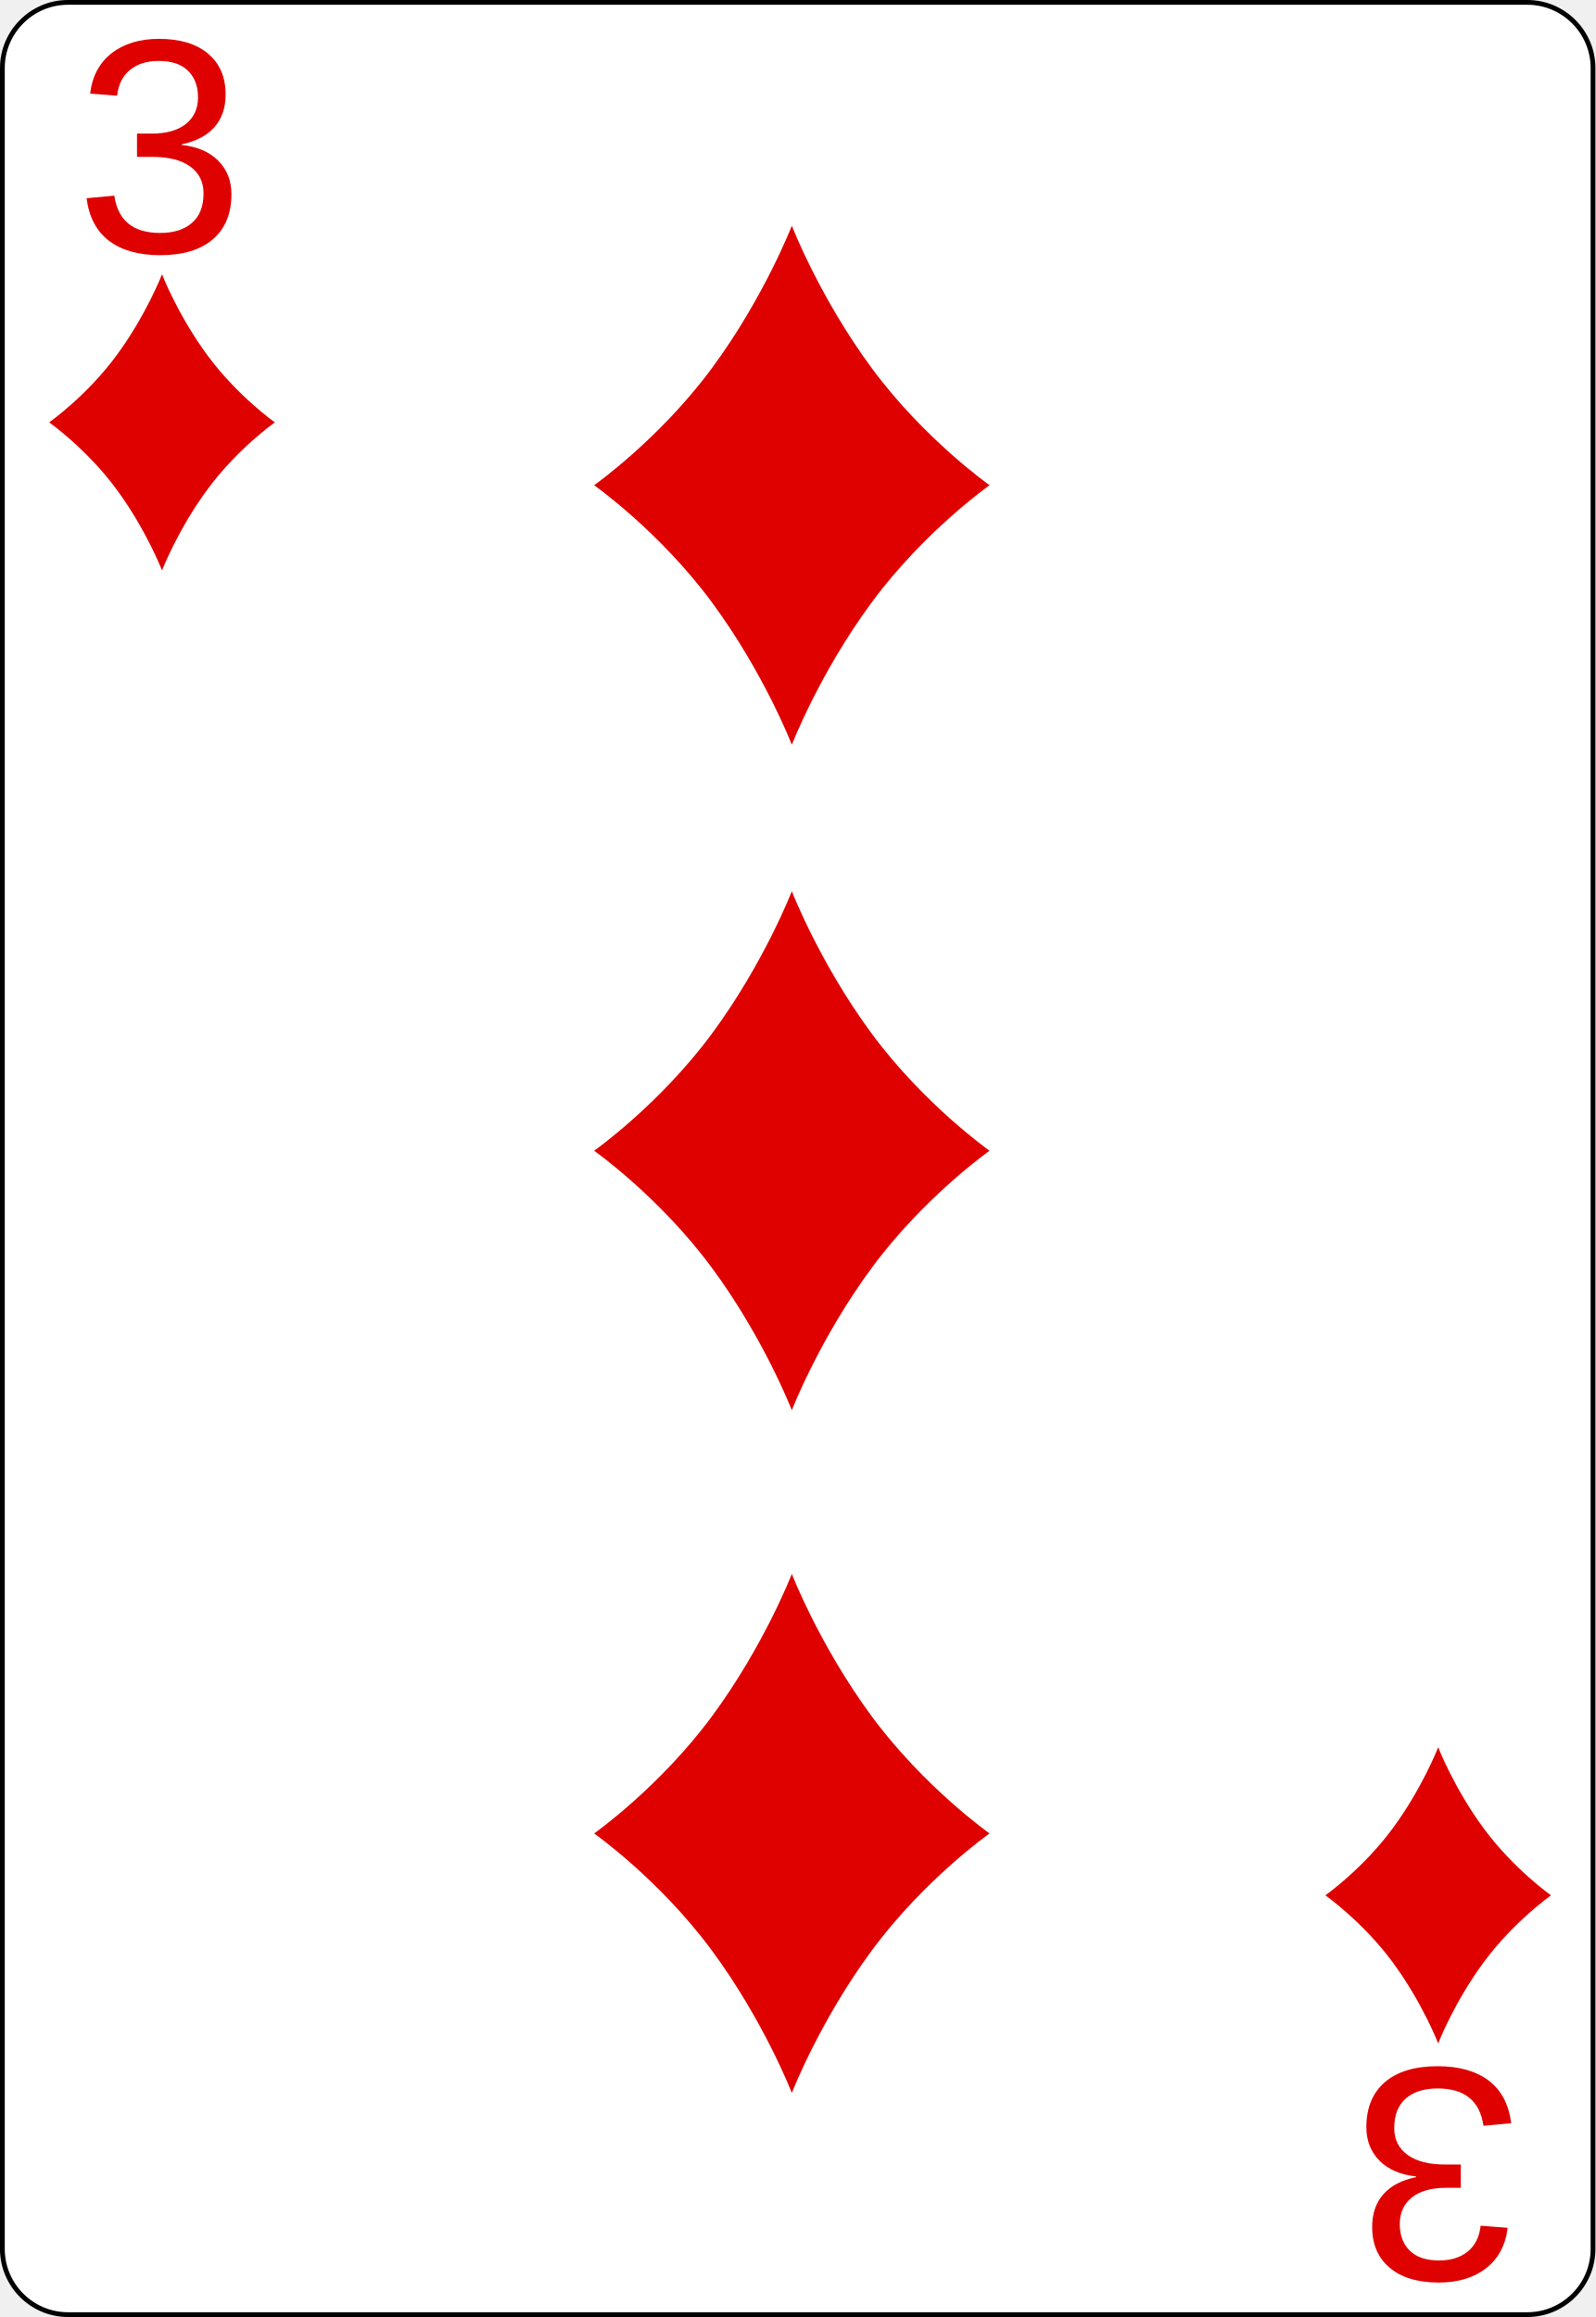
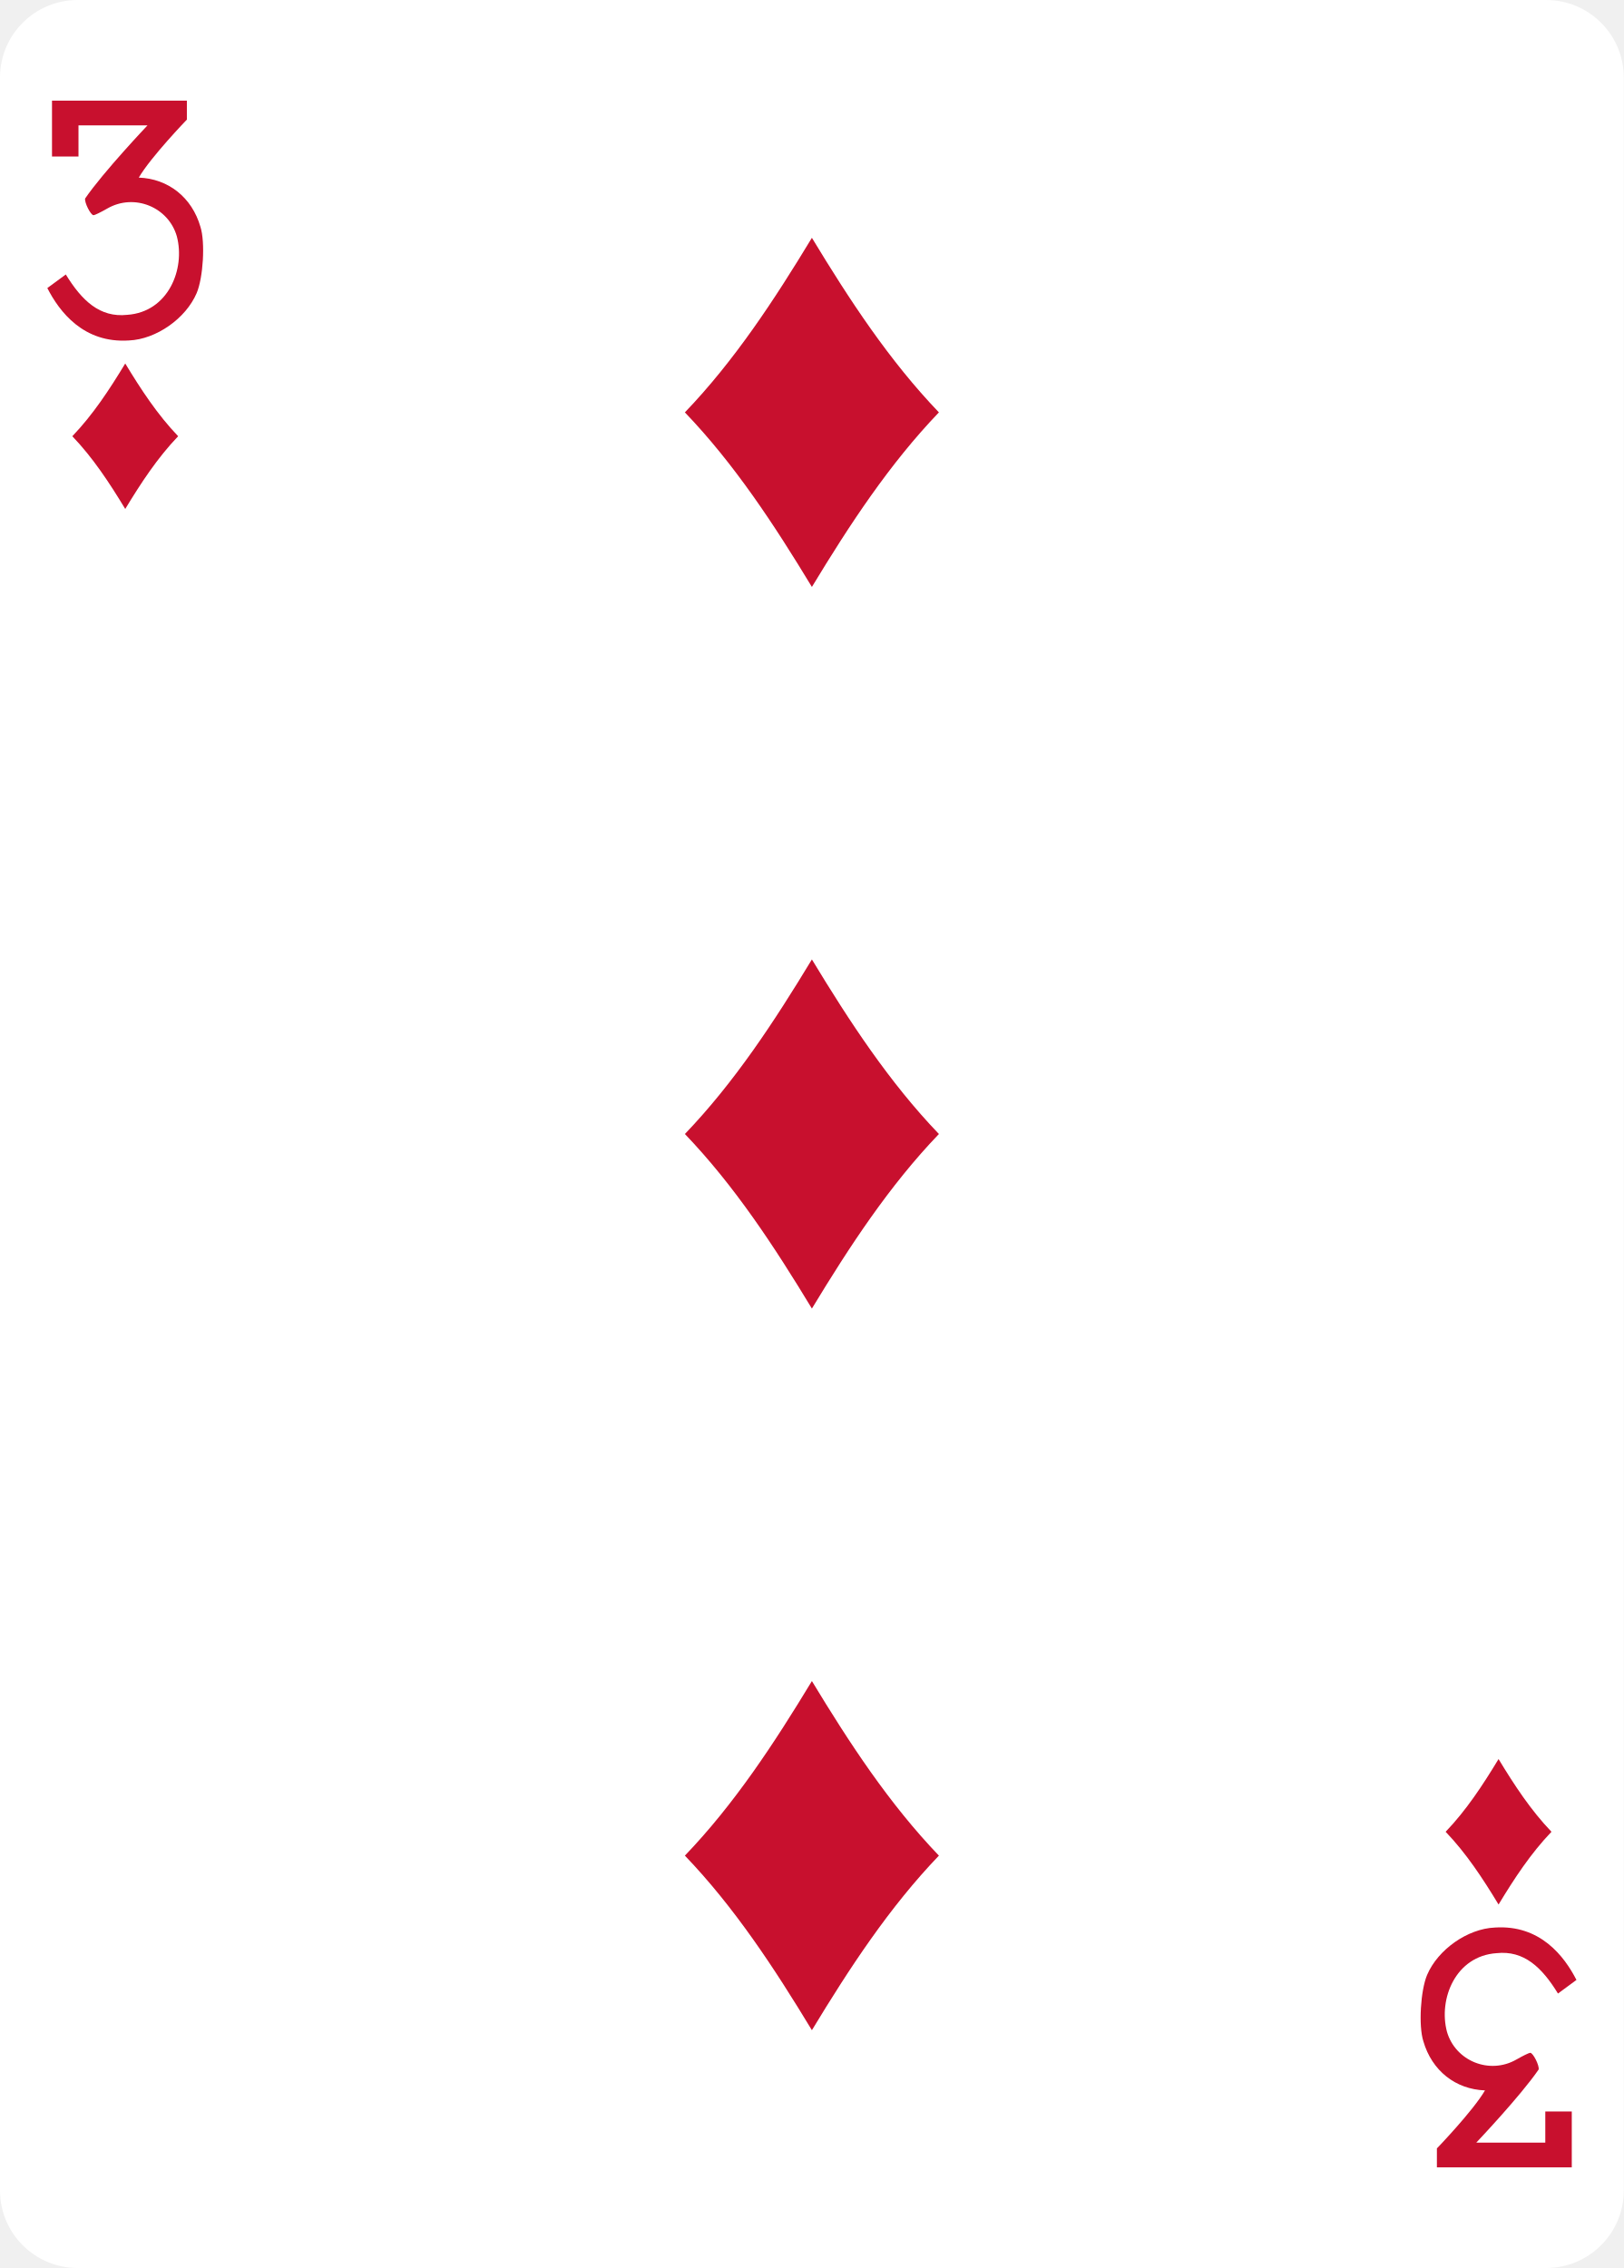
- <svg xmlns="http://www.w3.org/2000/svg" xmlns:xlink="http://www.w3.org/1999/xlink" width="167.087pt" height="242.667pt" viewBox="0 0 167.087 242.667" xml:space="preserve" id="svg2" version="1.1">
-   <defs id="defs41">
-     <radialGradient xlink:href="#linearGradient3773" id="radialGradient3781" cx="-0.158" cy="-8.835" fx="-0.158" fy="-8.835" r="8" gradientTransform="matrix(-1.584269,-0.02349808,0.03071979,-2.477574,-0.2485638,-26.71351)" gradientUnits="userSpaceOnUse" />
-     <linearGradient id="linearGradient3773">
-       <stop style="stop-color:#000000;stop-opacity:1;" offset="0" id="stop3775" />
-       <stop style="stop-color:#000000;stop-opacity:0.649;" offset="1" id="stop3777" />
-     </linearGradient>
-     <radialGradient xlink:href="#linearGradient3773" id="radialGradient3957" cx="-0.158" cy="-8.835" fx="-0.158" fy="-8.835" r="8" gradientTransform="matrix(-1.584269,-0.02349808,0.03071979,-2.477574,-0.2485638,-26.71351)" gradientUnits="userSpaceOnUse" />
-     <linearGradient id="linearGradient3959">
-       <stop style="stop-color:#000000;stop-opacity:1;" offset="0" id="stop3961" />
-       <stop style="stop-color:#000000;stop-opacity:0.649;" offset="1" id="stop3963" />
-     </linearGradient>
-     <radialGradient r="81.903" fy="509.476" fx="168.025" cy="509.476" cx="168.025" gradientTransform="matrix(1.25656,-0.7774064,0.3366382,0.5361257,-221.2021,359.2426)" gradientUnits="userSpaceOnUse" id="radialGradient3975" xlink:href="#linearGradient3784-4" />
-     <linearGradient id="linearGradient3784-4">
-       <stop style="stop-color:#ffffff;stop-opacity:0.435;" offset="0" id="stop3786-8" />
-       <stop style="stop-color:#000000;stop-opacity:0;" offset="1" id="stop3788-6" />
-     </linearGradient>
-     <radialGradient xlink:href="#linearGradient3784-4-5" id="radialGradient3929" gradientUnits="userSpaceOnUse" gradientTransform="matrix(1.25656,-0.7774064,0.3366382,0.5361257,-221.2021,359.2426)" cx="168.025" cy="509.476" fx="168.025" fy="509.476" r="81.903" />
-     <linearGradient id="linearGradient3784-4-5">
-       <stop style="stop-color:#ffffff;stop-opacity:0.489;" offset="0" id="stop3786-8-0" />
-       <stop style="stop-color:#000000;stop-opacity:0;" offset="1" id="stop3788-6-3" />
-     </linearGradient>
-     <radialGradient xlink:href="#linearGradient3784-4-1" id="radialGradient3927" gradientUnits="userSpaceOnUse" gradientTransform="matrix(1.25656,-0.7774064,0.3366382,0.5361257,-221.2021,359.2426)" cx="168.025" cy="509.476" fx="168.025" fy="509.476" r="81.903" />
-     <linearGradient id="linearGradient3784-4-1">
-       <stop style="stop-color:#ffffff;stop-opacity:0.237;" offset="0" id="stop3786-8-03" />
-       <stop style="stop-color:#000000;stop-opacity:0;" offset="1" id="stop3788-6-6" />
-     </linearGradient>
-     <linearGradient id="linearGradient3768">
-       <stop style="stop-color:#df0000;stop-opacity:1;" offset="0" id="stop3770" />
-       <stop style="stop-color:#df0000;stop-opacity:0.672;" offset="1" id="stop3772" />
-     </linearGradient>
-     <linearGradient id="linearGradient3784-4-6">
-       <stop style="stop-color:#ffffff;stop-opacity:0.313;" offset="0" id="stop3786-8-8" />
-       <stop style="stop-color:#000000;stop-opacity:0;" offset="1" id="stop3788-6-8" />
-     </linearGradient>
-     <radialGradient r="81.903" fy="492.632" fx="159.354" cy="492.632" cx="159.354" gradientTransform="matrix(1.089478,-0.715138,0.4464527,0.6562658,-244.9333,290.9185)" gradientUnits="userSpaceOnUse" id="radialGradient4013-8" xlink:href="#linearGradient3784-4-2" />
-     <linearGradient id="linearGradient3784-4-2">
-       <stop style="stop-color:#ffffff;stop-opacity:0.29;" offset="0" id="stop3786-8-1" />
-       <stop style="stop-color:#000000;stop-opacity:0;" offset="1" id="stop3788-6-5" />
-     </linearGradient>
-     <linearGradient id="linearGradient2984">
-       <stop style="stop-color:#df0000;stop-opacity:1;" offset="0" id="stop2986" />
-       <stop style="stop-color:#df0000;stop-opacity:0.641;" offset="1" id="stop2988" />
-     </linearGradient>
-     <linearGradient id="linearGradient3784-4-4">
-       <stop style="stop-color:#ffffff;stop-opacity:0.435;" offset="0" id="stop3786-8-8-2" />
-       <stop style="stop-color:#000000;stop-opacity:0;" offset="1" id="stop3788-6-1" />
-     </linearGradient>
-     <radialGradient r="81.903" fy="511.223" fx="171.487" cy="511.223" cx="171.487" gradientTransform="matrix(1.152989,-0.6739155,0.3948202,0.6754904,-233.6326,270.4008)" gradientUnits="userSpaceOnUse" id="radialGradient3100" xlink:href="#linearGradient3784-4-4" />
-     <radialGradient xlink:href="#linearGradient2984" id="radialGradient3137" gradientUnits="userSpaceOnUse" gradientTransform="matrix(-1.122416,0.00551393,-0.00908973,-1.85031,-0.0293938,-10.2277)" cx="1.6632675e-13" cy="-3.234" fx="1.6632675e-13" fy="-3.234" r="8" />
-   </defs>
-   <g id="Layer_x0020_1" style="fill-rule:nonzero;clip-rule:nonzero;stroke:#000000;stroke-miterlimit:4;">
-     <path style="fill:#FFFFFF;stroke-width:0.5;" d="M166.837,235.548c0,3.777-3.087,6.869-6.871,6.869H7.111c-3.775,0-6.861-3.092-6.861-6.869V7.12C0.25,3.343,3.336,0.25,7.111,0.25h152.855    c3.784,0,6.871,3.093,6.871,6.87v228.428z" id="path5" />
-     <g style="stroke:none;" id="g7">
-       <g id="g9">
- 				
- 			</g>
-     </g>
-     <g id="g15">
- 			
- 		</g>
-     <g id="g19">
- 			
- 		</g>
-     <g style="stroke:none;" id="g23">
-       <g id="g25">
- 				
- 			</g>
-     </g>
-     <g style="stroke:none;" id="g31">
-       <g id="g33">
- 				
- 			</g>
+ <svg xmlns="http://www.w3.org/2000/svg" width="63mm" height="88mm" viewBox="0 0 238.111 332.599" version="1.1" id="svg8">
+   <defs id="defs2" />
+   <g id="layer1" transform="translate(840.3821,-1075.635)">
+     <g transform="matrix(1.06667,0,0,1.06667,-1897.97,1108.11)" id="DIAMOND-3">
+       <rect y="-30.445" x="991.486" height="311.811" width="223.228" id="rect6554-0" style="display:inline;fill:#ffffff;fill-opacity:1;stroke:none;stroke-width:1.001;stroke-miterlimit:4;stroke-dasharray:none;stroke-opacity:1" rx="10.678" ry="10.664" />
+       <path style="display:inline;opacity:1;fill:#c8102e;fill-opacity:1" d="m 1103.1,50.25 c -5.186,-8.565 -10.643,-16.889 -17.461,-24 6.819,-7.111 12.275,-15.435 17.461,-24 5.186,8.565 10.642,16.889 17.461,24 -6.819,7.111 -12.275,15.435 -17.461,24 z" id="path6584-3" />
+       <path id="path6586-2" d="m 1008.703,39.528 c -2.161,-3.569 -4.434,-7.037 -7.275,-10 2.841,-2.963 5.114,-6.431 7.275,-10 2.161,3.569 4.434,7.037 7.275,10 -2.841,2.963 -5.114,6.431 -7.275,10 z" style="display:inline;opacity:1;fill:#c8102e;fill-opacity:1" />
+       <path style="display:inline;opacity:1;fill:#c8102e;fill-opacity:1" d="m 1197.497,231.393 c -2.161,-3.569 -4.434,-7.037 -7.275,-10 2.841,-2.963 5.114,-6.431 7.275,-10 2.161,3.569 4.434,7.037 7.275,10 -2.841,2.963 -5.114,6.431 -7.275,10 z" id="path6590-7" />
+       <path style="display:inline;opacity:1;fill:#c8102e;fill-opacity:1" d="m 1103.1,149.461 c -5.186,-8.565 -10.643,-16.889 -17.461,-24 6.819,-7.111 12.275,-15.435 17.461,-24 5.186,8.565 10.642,16.889 17.461,24 -6.819,7.111 -12.275,15.435 -17.461,24 z" id="path6600-5" />
+       <path id="path6606-3" d="m 1103.1,248.671 c -5.186,-8.565 -10.643,-16.889 -17.461,-24 6.819,-7.111 12.275,-15.435 17.461,-24 5.186,8.565 10.642,16.889 17.461,24 -6.819,7.111 -12.275,15.435 -17.461,24 z" style="display:inline;opacity:1;fill:#c8102e;fill-opacity:1" />
+       <path d="m 997.991,9.159 2.541,-1.869 c 2.205,3.59 4.671,5.955 8.443,5.549 5.66,-0.389 8.005,-6.322 6.821,-10.792 -1.145,-4.011 -5.832,-5.964 -9.558,-3.826 -0.879,0.507 -1.728,0.92 -1.894,0.92 -0.391,0 -1.275,-1.76 -1.155,-2.297 2.501,-3.652 8.573,-10.05 8.573,-10.05 h -9.487 v 4.284 h -3.641 v -7.688 h 18.542 v 2.608 c 0,0 -4.968,5.152 -6.61,7.974 4.043,0.148 7.303,2.711 8.473,6.762 0.683,2.133 0.377,7.012 -0.517,9.115 -1.493,3.505 -5.57,6.349 -9.297,6.513 -6.258,0.42 -9.577,-3.964 -11.234,-7.206 z m 0,0" id="path17-2-9-4-8" style="opacity:1;fill:#c8102e;fill-opacity:1" />
+       <path d="m 1208.206,241.762 -2.541,1.869 c -2.205,-3.59 -4.671,-5.955 -8.443,-5.549 -5.66,0.389 -8.005,6.322 -6.821,10.792 1.145,4.011 5.832,5.964 9.558,3.826 0.879,-0.507 1.728,-0.92 1.894,-0.92 0.391,0 1.275,1.76 1.155,2.297 -2.501,3.652 -8.573,10.05 -8.573,10.05 h 9.487 v -4.284 h 3.641 v 7.688 h -18.542 v -2.608 c 0,0 4.968,-5.152 6.61,-7.974 -4.043,-0.148 -7.303,-2.71 -8.473,-6.762 -0.683,-2.133 -0.377,-7.012 0.517,-9.115 1.493,-3.505 5.57,-6.349 9.297,-6.513 6.258,-0.42 9.577,3.963 11.234,7.206 z m 0,0" id="path17-5-3-3-8" style="opacity:1;fill:#c8102e;fill-opacity:1" />
    </g>
  </g>
-   <text xml:space="preserve" style="font-size:32px;font-style:normal;font-weight:normal;line-height:125%;letter-spacing:0px;word-spacing:0px;fill:#df0000;fill-opacity:1;stroke:none;font-family:Bitstream Vera Sans" x="7.846" y="26.413" id="text3788">
-     <tspan id="tspan3790" x="7.846" y="26.413" style="font-style:normal;font-variant:normal;font-weight:normal;font-stretch:normal;fill:#df0000;fill-opacity:1;font-family:Arial;-inkscape-font-specification:Arial">3</tspan>
-   </text>
-   <text xml:space="preserve" style="font-size:32px;font-style:normal;font-weight:normal;line-height:125%;letter-spacing:0px;word-spacing:0px;fill:#df0000;fill-opacity:1;stroke:none;font-family:Bitstream Vera Sans" x="-159.488" y="-216.715" id="text3788-4" transform="scale(-1,-1)">
-     <tspan id="tspan3790-3" x="-159.488" y="-216.715" style="font-style:normal;font-variant:normal;font-weight:normal;font-stretch:normal;fill:#df0000;fill-opacity:1;font-family:Arial;-inkscape-font-specification:Arial">3</tspan>
-   </text>
-   <g transform="matrix(1.476906,0,0,1.476906,16.9681,44.23616)" id="layer1-2-6">
-     <path style="fill:#df0000" id="dl-6" d="M 3.243,-4.725 C 1.126,-7.589 0,-10.5 0,-10.5 c 0,0 -1.126,2.911 -3.243,5.775 C -5.361,-1.862 -8,0 -8,0 -8,0 -5.361,1.861 -3.243,4.726 -1.126,7.589 0,10.5 0,10.5 0,10.5 1.126,7.589 3.243,4.726 5.361,1.861 8,0 8,0 8,0 5.361,-1.862 3.243,-4.725 z" />
-   </g>
-   <g transform="matrix(1.476906,0,0,1.476906,150.6209,198.5035)" id="layer1-2-6-4">
-     <path style="fill:#df0000" id="dl-6-9" d="M 3.243,-4.725 C 1.126,-7.589 0,-10.5 0,-10.5 c 0,0 -1.126,2.911 -3.243,5.775 C -5.361,-1.862 -8,0 -8,0 -8,0 -5.361,1.861 -3.243,4.726 -1.126,7.589 0,10.5 0,10.5 0,10.5 1.126,7.589 3.243,4.726 5.361,1.861 8,0 8,0 8,0 5.361,-1.862 3.243,-4.725 z" />
-   </g>
-   <g transform="matrix(2.588291,0,0,2.588291,82.92873,192.0219)" id="layer1-2-6-8">
-     <path style="fill:#df0000" id="dl-6-8" d="M 3.243,-4.725 C 1.126,-7.589 0,-10.5 0,-10.5 c 0,0 -1.126,2.911 -3.243,5.775 C -5.361,-1.862 -8,0 -8,0 -8,0 -5.361,1.861 -3.243,4.726 -1.126,7.589 0,10.5 0,10.5 0,10.5 1.126,7.589 3.243,4.726 5.361,1.861 8,0 8,0 8,0 5.361,-1.862 3.243,-4.725 z" />
-   </g>
-   <g transform="matrix(2.588291,0,0,2.588291,82.92873,50.81954)" id="layer1-2-6-8-2">
-     <path style="fill:#df0000" id="dl-6-8-6" d="M 3.243,-4.725 C 1.126,-7.589 0,-10.5 0,-10.5 c 0,0 -1.126,2.911 -3.243,5.775 C -5.361,-1.862 -8,0 -8,0 -8,0 -5.361,1.861 -3.243,4.726 -1.126,7.589 0,10.5 0,10.5 0,10.5 1.126,7.589 3.243,4.726 5.361,1.861 8,0 8,0 8,0 5.361,-1.862 3.243,-4.725 z" />
-   </g>
-   <g transform="matrix(2.588291,0,0,2.588291,82.92873,120.5203)" id="layer1-2-6-8-2-8">
-     <path style="fill:#df0000" id="dl-6-8-6-8" d="M 3.243,-4.725 C 1.126,-7.589 0,-10.5 0,-10.5 c 0,0 -1.126,2.911 -3.243,5.775 C -5.361,-1.862 -8,0 -8,0 -8,0 -5.361,1.861 -3.243,4.726 -1.126,7.589 0,10.5 0,10.5 0,10.5 1.126,7.589 3.243,4.726 5.361,1.861 8,0 8,0 8,0 5.361,-1.862 3.243,-4.725 z" />
+   <g id="g862-0" transform="translate(-323.5659,122.7626)">
+     <rect style="opacity:1;vector-effect:none;fill:#006614;fill-opacity:1;stroke:none;stroke-width:1.748;stroke-linecap:butt;stroke-linejoin:miter;stroke-miterlimit:4;stroke-dasharray:none;stroke-dashoffset:0;stroke-opacity:1" id="rect22845-2-8" width="1659.913" height="794.398" x="-356.473" y="-1029.682" rx="144.482" ry="124.682" />
+     <text id="text5630-0-9" y="-935.813" x="472.194" style="font-style:normal;font-variant:normal;font-weight:normal;font-stretch:normal;font-size:42.667px;line-height:125%;font-family:Carlito;-inkscape-font-specification:'Carlito, Normal';text-align:center;letter-spacing:0px;word-spacing:0px;writing-mode:lr-tb;text-anchor:middle;fill:#ffffff;fill-opacity:1;stroke:none;stroke-width:1.067px;stroke-linecap:butt;stroke-linejoin:miter;stroke-opacity:1" xml:space="preserve">
+       <tspan style="font-style:normal;font-variant:normal;font-weight:normal;font-stretch:normal;font-size:48px;line-height:125%;font-family:Carlito;-inkscape-font-specification:'Carlito, Normal';text-align:center;writing-mode:lr-tb;text-anchor:middle;fill:#ffffff;fill-opacity:1;stroke-width:1.067px" id="tspan4923-1" y="-935.813" x="472.194">Single Playing Card from:</tspan>
+       <tspan style="font-style:normal;font-variant:normal;font-weight:normal;font-stretch:normal;font-size:48px;line-height:125%;font-family:Carlito;-inkscape-font-specification:'Carlito, Normal';text-align:center;writing-mode:lr-tb;text-anchor:middle;fill:#ffffff;fill-opacity:1;stroke-width:1.067px" id="tspan5035-8" y="-875.813" x="472.194">Standard Edition - Color Set - Bordered </tspan>
+       <tspan y="-820.48" x="472.194" id="tspan12311-7" />
+       <tspan style="font-style:normal;font-variant:normal;font-weight:normal;font-stretch:normal;font-size:48px;line-height:125%;font-family:Carlito;-inkscape-font-specification:'Carlito, Normal';text-align:center;writing-mode:lr-tb;text-anchor:middle;fill:#ffaaaa;fill-opacity:1;stroke-width:1.067px" id="tspan4927-1" y="-762.48" x="472.194">Copyright 2011, 2020 - Chris Aguilar - conjurenation@gmail.com</tspan>
+       <tspan id="tspan12344-3" y="-707.147" x="472.194" />
+       <tspan style="font-style:normal;font-variant:normal;font-weight:normal;font-stretch:normal;font-size:48px;line-height:125%;font-family:Carlito;-inkscape-font-specification:'Carlito, Normal';text-align:center;writing-mode:lr-tb;text-anchor:middle;fill:#ffffff;fill-opacity:1;stroke-width:1.067px" id="tspan4931-2" y="-649.147" x="472.194">https://totalnonsense.com/open-source-vector-playing-cards/</tspan>
+       <tspan id="tspan4929-3" y="-593.813" x="472.194" />
+       <tspan style="font-style:normal;font-variant:normal;font-weight:normal;font-stretch:normal;font-size:48px;line-height:125%;font-family:Carlito;-inkscape-font-specification:'Carlito, Normal';text-align:center;writing-mode:lr-tb;text-anchor:middle;fill:#ffaaaa;fill-opacity:1;stroke-width:1.067px" id="tspan4919-5" y="-535.813" x="472.194">Licensed under:</tspan>
+       <tspan id="tspan1594-5-6" style="font-style:normal;font-variant:normal;font-weight:normal;font-stretch:normal;font-size:48px;line-height:125%;font-family:Carlito;-inkscape-font-specification:'Carlito, Normal';text-align:center;writing-mode:lr-tb;text-anchor:middle;fill:#ffaaaa;fill-opacity:1;stroke-width:1.067px" y="-475.813" x="472.194">LGPL 3.0</tspan>
+       <tspan style="font-style:normal;font-variant:normal;font-weight:normal;font-stretch:normal;font-size:48px;line-height:125%;font-family:Carlito;-inkscape-font-specification:'Carlito, Normal';text-align:center;writing-mode:lr-tb;text-anchor:middle;fill:#ffaaaa;fill-opacity:1;stroke-width:1.067px" y="-415.813" x="472.194" id="tspan12253-3-1">https://www.gnu.org/licenses/lgpl-3.0.html</tspan>
+       <tspan id="tspan5031-6" y="-360.48" x="472.194" />
+       <tspan style="font-style:normal;font-variant:normal;font-weight:normal;font-stretch:normal;font-size:48px;line-height:125%;font-family:Carlito;-inkscape-font-specification:'Carlito, Normal';text-align:center;writing-mode:lr-tb;text-anchor:middle;fill:#ffffff;fill-opacity:1;stroke-width:1.067px" id="tspan5033-1" y="-302.48" x="472.194">Each Card Measures (63mm x 88mm)</tspan>
+       <tspan id="tspan5634-6-0" y="-247.147" x="472.194" />
+     </text>
  </g>
</svg>
